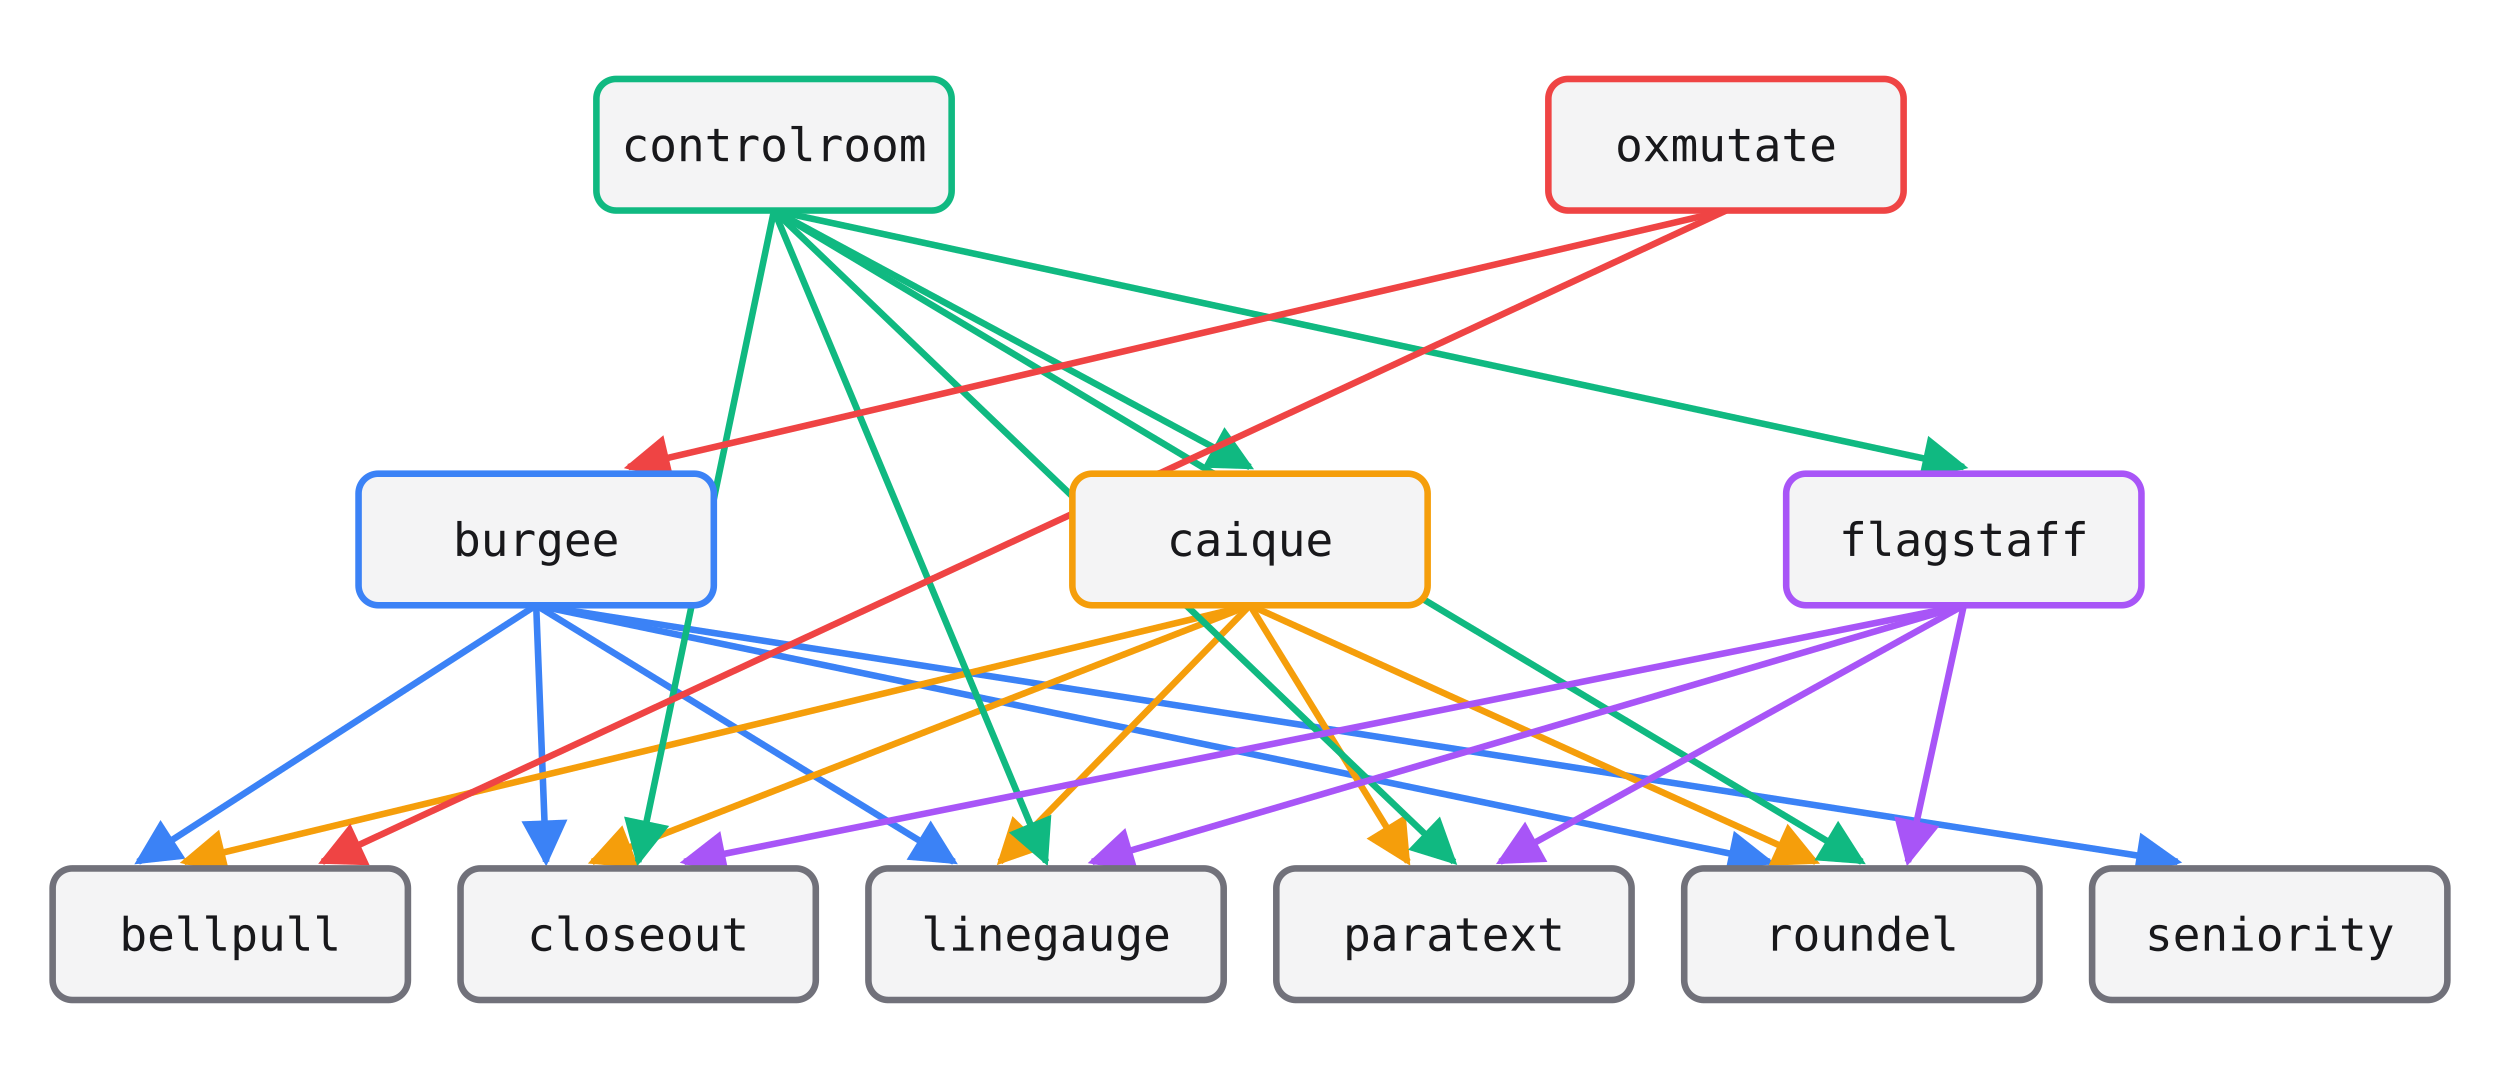
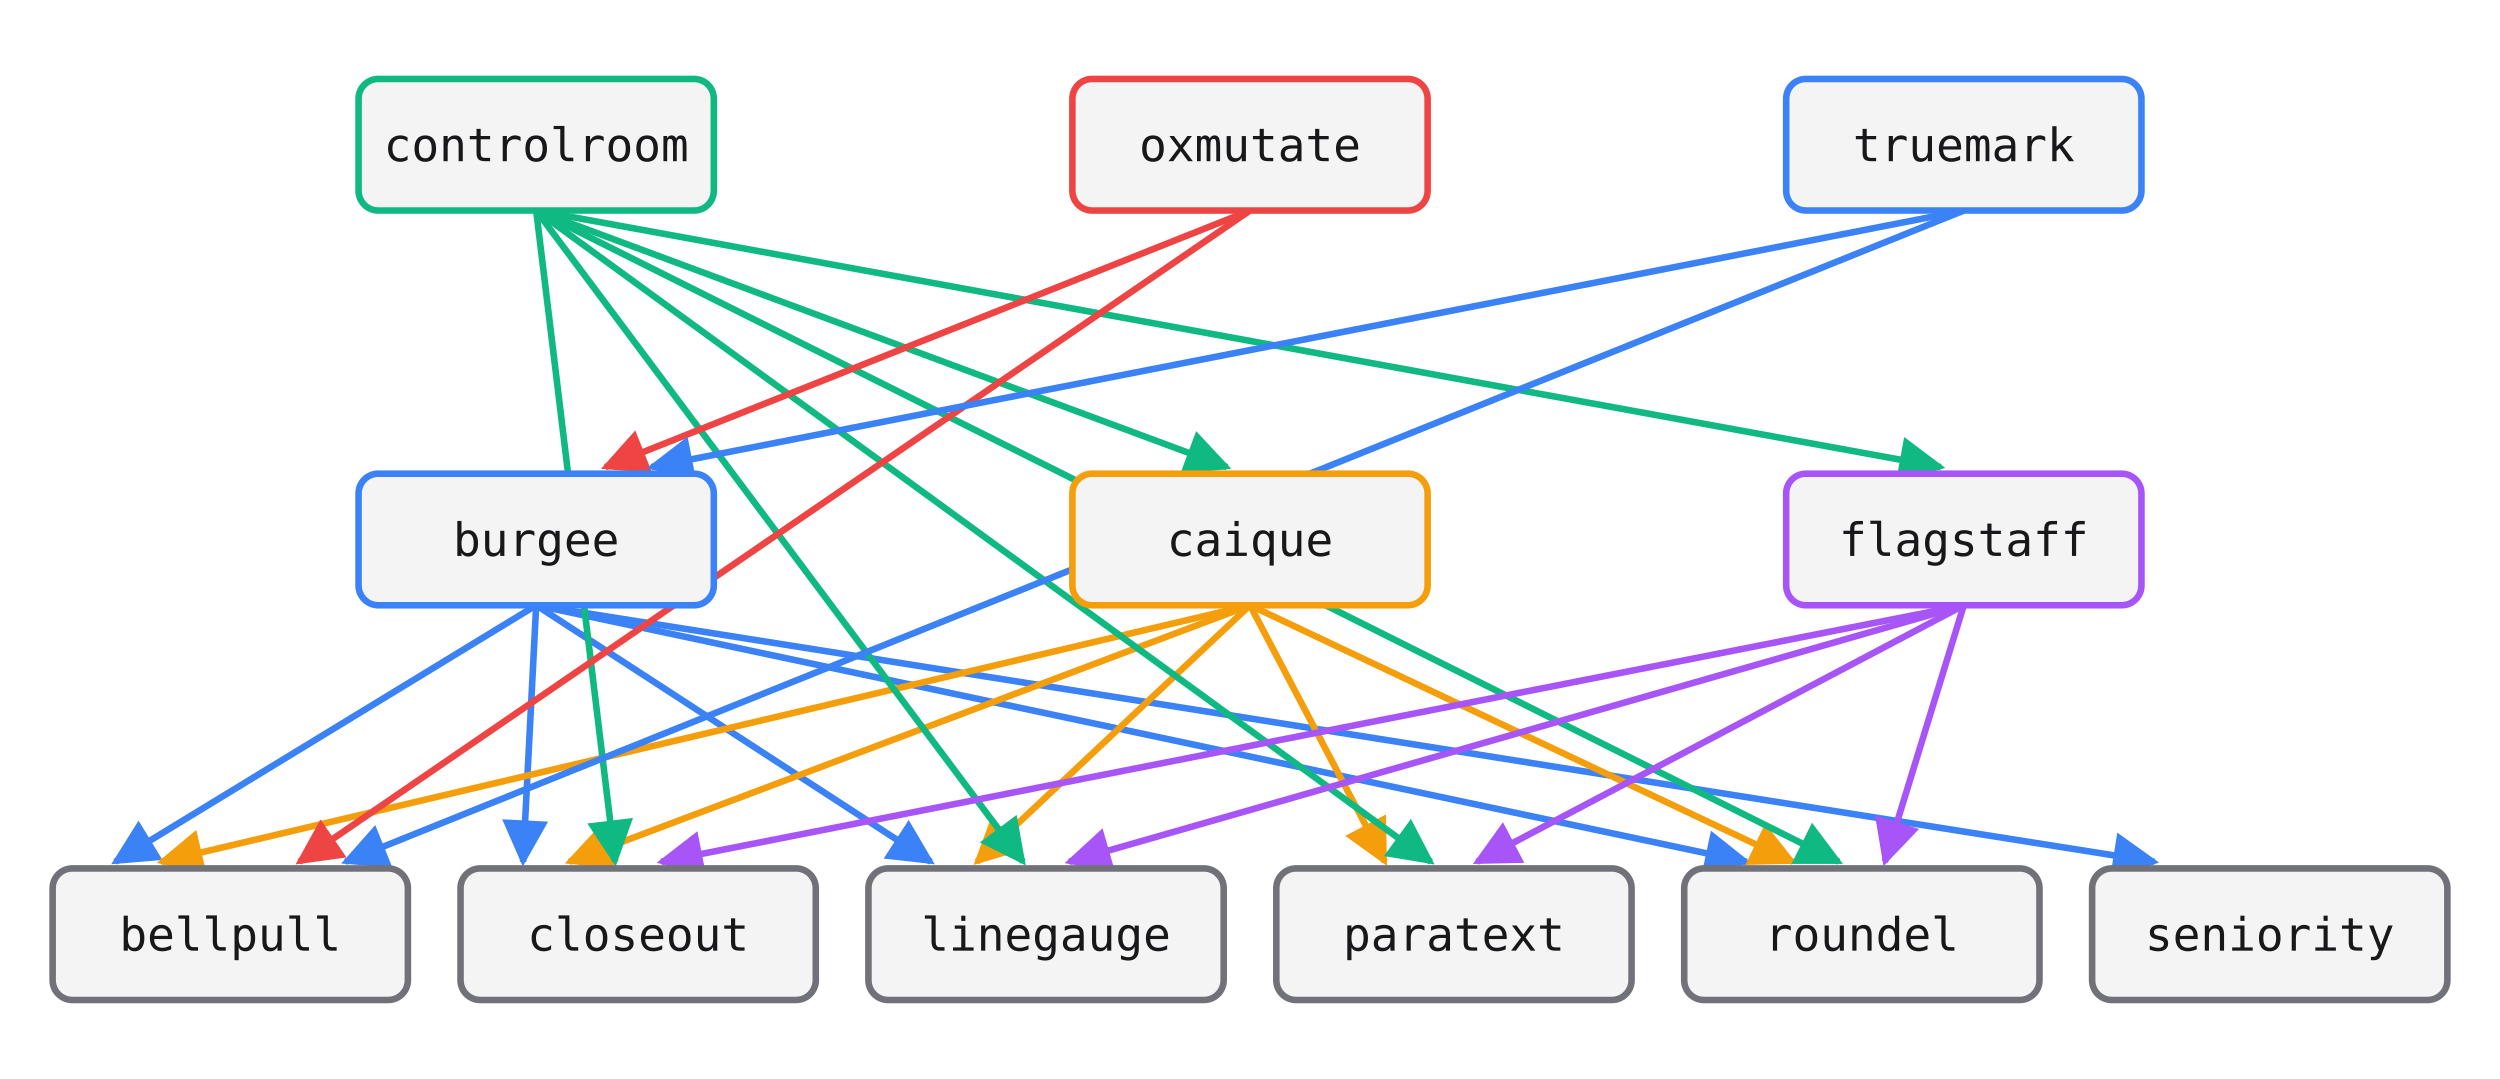
<svg xmlns="http://www.w3.org/2000/svg" viewBox="0 0 760 328" width="760" height="328" role="img" aria-labelledby="t d">
  <defs>
    <marker id="a0" viewBox="0 0 10 10" refX="9" refY="5" markerWidth="7" markerHeight="7" orient="auto-start-reverse">
      <path d="M0,0 L10,5 L0,10 z" fill="#3b82f6" />
    </marker>
    <marker id="a1" viewBox="0 0 10 10" refX="9" refY="5" markerWidth="7" markerHeight="7" orient="auto-start-reverse">
      <path d="M0,0 L10,5 L0,10 z" fill="#f59e0b" />
    </marker>
    <marker id="a2" viewBox="0 0 10 10" refX="9" refY="5" markerWidth="7" markerHeight="7" orient="auto-start-reverse">
      <path d="M0,0 L10,5 L0,10 z" fill="#10b981" />
    </marker>
    <marker id="a3" viewBox="0 0 10 10" refX="9" refY="5" markerWidth="7" markerHeight="7" orient="auto-start-reverse">
      <path d="M0,0 L10,5 L0,10 z" fill="#a855f7" />
    </marker>
    <marker id="a4" viewBox="0 0 10 10" refX="9" refY="5" markerWidth="7" markerHeight="7" orient="auto-start-reverse">
      <path d="M0,0 L10,5 L0,10 z" fill="#ef4444" />
    </marker>
+     <marker id="a5" viewBox="0 0 10 10" refX="9" refY="5" markerWidth="7" markerHeight="7" orient="auto-start-reverse">
+       <path d="M0,0 L10,5 L0,10 z" fill="#3b82f6" />
+     </marker>
  </defs>
-   <line x1="163.0" y1="184" x2="42.0" y2="262" stroke="#3b82f6" stroke-width="2" marker-end="url(#a0)" />
-   <line x1="163.0" y1="184" x2="166.0" y2="262" stroke="#3b82f6" stroke-width="2" marker-end="url(#a0)" />
-   <line x1="163.0" y1="184" x2="290.0" y2="262" stroke="#3b82f6" stroke-width="2" marker-end="url(#a0)" />
-   <line x1="163.0" y1="184" x2="538.0" y2="262" stroke="#3b82f6" stroke-width="2" marker-end="url(#a0)" />
-   <line x1="163.0" y1="184" x2="662.0" y2="262" stroke="#3b82f6" stroke-width="2" marker-end="url(#a0)" />
-   <line x1="380.0" y1="184" x2="56.0" y2="262" stroke="#f59e0b" stroke-width="2" marker-end="url(#a1)" />
-   <line x1="380.0" y1="184" x2="180.0" y2="262" stroke="#f59e0b" stroke-width="2" marker-end="url(#a1)" />
-   <line x1="380.0" y1="184" x2="304.0" y2="262" stroke="#f59e0b" stroke-width="2" marker-end="url(#a1)" />
-   <line x1="380.0" y1="184" x2="428.0" y2="262" stroke="#f59e0b" stroke-width="2" marker-end="url(#a1)" />
-   <line x1="380.0" y1="184" x2="552.0" y2="262" stroke="#f59e0b" stroke-width="2" marker-end="url(#a1)" />
-   <line x1="235.3" y1="64" x2="380.0" y2="142" stroke="#10b981" stroke-width="2" marker-end="url(#a2)" />
-   <line x1="235.3" y1="64" x2="194.0" y2="262" stroke="#10b981" stroke-width="2" marker-end="url(#a2)" />
-   <line x1="235.3" y1="64" x2="597.0" y2="142" stroke="#10b981" stroke-width="2" marker-end="url(#a2)" />
-   <line x1="235.3" y1="64" x2="318.0" y2="262" stroke="#10b981" stroke-width="2" marker-end="url(#a2)" />
-   <line x1="235.3" y1="64" x2="442.0" y2="262" stroke="#10b981" stroke-width="2" marker-end="url(#a2)" />
-   <line x1="235.3" y1="64" x2="566.0" y2="262" stroke="#10b981" stroke-width="2" marker-end="url(#a2)" />
-   <line x1="597.0" y1="184" x2="208.0" y2="262" stroke="#a855f7" stroke-width="2" marker-end="url(#a3)" />
-   <line x1="597.0" y1="184" x2="332.0" y2="262" stroke="#a855f7" stroke-width="2" marker-end="url(#a3)" />
-   <line x1="597.0" y1="184" x2="456.0" y2="262" stroke="#a855f7" stroke-width="2" marker-end="url(#a3)" />
-   <line x1="597.0" y1="184" x2="580.0" y2="262" stroke="#a855f7" stroke-width="2" marker-end="url(#a3)" />
-   <line x1="524.7" y1="64" x2="98.0" y2="262" stroke="#ef4444" stroke-width="2" marker-end="url(#a4)" />
-   <line x1="524.7" y1="64" x2="191.0" y2="142" stroke="#ef4444" stroke-width="2" marker-end="url(#a4)" />
+   <line x1="163.0" y1="184" x2="35.0" y2="262" stroke="#3b82f6" stroke-width="2" marker-end="url(#a0)" />
+   <line x1="163.0" y1="184" x2="159.0" y2="262" stroke="#3b82f6" stroke-width="2" marker-end="url(#a0)" />
+   <line x1="163.0" y1="184" x2="283.0" y2="262" stroke="#3b82f6" stroke-width="2" marker-end="url(#a0)" />
+   <line x1="163.0" y1="184" x2="531.0" y2="262" stroke="#3b82f6" stroke-width="2" marker-end="url(#a0)" />
+   <line x1="163.0" y1="184" x2="655.0" y2="262" stroke="#3b82f6" stroke-width="2" marker-end="url(#a0)" />
+   <line x1="380.0" y1="184" x2="49.0" y2="262" stroke="#f59e0b" stroke-width="2" marker-end="url(#a1)" />
+   <line x1="380.0" y1="184" x2="173.0" y2="262" stroke="#f59e0b" stroke-width="2" marker-end="url(#a1)" />
+   <line x1="380.0" y1="184" x2="297.0" y2="262" stroke="#f59e0b" stroke-width="2" marker-end="url(#a1)" />
+   <line x1="380.0" y1="184" x2="421.0" y2="262" stroke="#f59e0b" stroke-width="2" marker-end="url(#a1)" />
+   <line x1="380.0" y1="184" x2="545.0" y2="262" stroke="#f59e0b" stroke-width="2" marker-end="url(#a1)" />
+   <line x1="163.0" y1="64" x2="373.0" y2="142" stroke="#10b981" stroke-width="2" marker-end="url(#a2)" />
+   <line x1="163.0" y1="64" x2="187.0" y2="262" stroke="#10b981" stroke-width="2" marker-end="url(#a2)" />
+   <line x1="163.0" y1="64" x2="590.0" y2="142" stroke="#10b981" stroke-width="2" marker-end="url(#a2)" />
+   <line x1="163.0" y1="64" x2="311.0" y2="262" stroke="#10b981" stroke-width="2" marker-end="url(#a2)" />
+   <line x1="163.0" y1="64" x2="435.0" y2="262" stroke="#10b981" stroke-width="2" marker-end="url(#a2)" />
+   <line x1="163.0" y1="64" x2="559.0" y2="262" stroke="#10b981" stroke-width="2" marker-end="url(#a2)" />
+   <line x1="597.0" y1="184" x2="201.0" y2="262" stroke="#a855f7" stroke-width="2" marker-end="url(#a3)" />
+   <line x1="597.0" y1="184" x2="325.0" y2="262" stroke="#a855f7" stroke-width="2" marker-end="url(#a3)" />
+   <line x1="597.0" y1="184" x2="449.0" y2="262" stroke="#a855f7" stroke-width="2" marker-end="url(#a3)" />
+   <line x1="597.0" y1="184" x2="573.0" y2="262" stroke="#a855f7" stroke-width="2" marker-end="url(#a3)" />
+   <line x1="380.0" y1="64" x2="91.0" y2="262" stroke="#ef4444" stroke-width="2" marker-end="url(#a4)" />
+   <line x1="380.0" y1="64" x2="184.0" y2="142" stroke="#ef4444" stroke-width="2" marker-end="url(#a4)" />
+   <line x1="597.0" y1="64" x2="105.0" y2="262" stroke="#3b82f6" stroke-width="2" marker-end="url(#a5)" />
+   <line x1="597.0" y1="64" x2="198.0" y2="142" stroke="#3b82f6" stroke-width="2" marker-end="url(#a5)" />
  <rect x="109.0" y="144" width="108" height="40" rx="6" fill="#f4f4f5" stroke="#3b82f6" stroke-width="2" />
  <text x="163.0" y="169" text-anchor="middle" font-family="ui-monospace, SFMono-Regular, Menlo, Consolas, monospace" font-size="14" fill="#18181b">burgee</text>
  <rect x="326.0" y="144" width="108" height="40" rx="6" fill="#f4f4f5" stroke="#f59e0b" stroke-width="2" />
  <text x="380.0" y="169" text-anchor="middle" font-family="ui-monospace, SFMono-Regular, Menlo, Consolas, monospace" font-size="14" fill="#18181b">caique</text>
-   <rect x="181.3" y="24" width="108" height="40" rx="6" fill="#f4f4f5" stroke="#10b981" stroke-width="2" />
-   <text x="235.3" y="49" text-anchor="middle" font-family="ui-monospace, SFMono-Regular, Menlo, Consolas, monospace" font-size="14" fill="#18181b">controlroom</text>
+   <rect x="109.0" y="24" width="108" height="40" rx="6" fill="#f4f4f5" stroke="#10b981" stroke-width="2" />
+   <text x="163.0" y="49" text-anchor="middle" font-family="ui-monospace, SFMono-Regular, Menlo, Consolas, monospace" font-size="14" fill="#18181b">controlroom</text>
  <rect x="543.0" y="144" width="108" height="40" rx="6" fill="#f4f4f5" stroke="#a855f7" stroke-width="2" />
  <text x="597.0" y="169" text-anchor="middle" font-family="ui-monospace, SFMono-Regular, Menlo, Consolas, monospace" font-size="14" fill="#18181b">flagstaff</text>
-   <rect x="470.7" y="24" width="108" height="40" rx="6" fill="#f4f4f5" stroke="#ef4444" stroke-width="2" />
-   <text x="524.7" y="49" text-anchor="middle" font-family="ui-monospace, SFMono-Regular, Menlo, Consolas, monospace" font-size="14" fill="#18181b">oxmutate</text>
+   <rect x="326.0" y="24" width="108" height="40" rx="6" fill="#f4f4f5" stroke="#ef4444" stroke-width="2" />
+   <text x="380.0" y="49" text-anchor="middle" font-family="ui-monospace, SFMono-Regular, Menlo, Consolas, monospace" font-size="14" fill="#18181b">oxmutate</text>
+   <rect x="543.0" y="24" width="108" height="40" rx="6" fill="#f4f4f5" stroke="#3b82f6" stroke-width="2" />
+   <text x="597.0" y="49" text-anchor="middle" font-family="ui-monospace, SFMono-Regular, Menlo, Consolas, monospace" font-size="14" fill="#18181b">truemark</text>
  <rect x="16.0" y="264" width="108" height="40" rx="6" fill="#f4f4f5" stroke="#71717a" stroke-width="2" />
  <text x="70.0" y="289" text-anchor="middle" font-family="ui-monospace, SFMono-Regular, Menlo, Consolas, monospace" font-size="14" fill="#18181b">bellpull</text>
  <rect x="140.0" y="264" width="108" height="40" rx="6" fill="#f4f4f5" stroke="#71717a" stroke-width="2" />
  <text x="194.0" y="289" text-anchor="middle" font-family="ui-monospace, SFMono-Regular, Menlo, Consolas, monospace" font-size="14" fill="#18181b">closeout</text>
  <rect x="264.0" y="264" width="108" height="40" rx="6" fill="#f4f4f5" stroke="#71717a" stroke-width="2" />
  <text x="318.0" y="289" text-anchor="middle" font-family="ui-monospace, SFMono-Regular, Menlo, Consolas, monospace" font-size="14" fill="#18181b">linegauge</text>
  <rect x="388.0" y="264" width="108" height="40" rx="6" fill="#f4f4f5" stroke="#71717a" stroke-width="2" />
  <text x="442.0" y="289" text-anchor="middle" font-family="ui-monospace, SFMono-Regular, Menlo, Consolas, monospace" font-size="14" fill="#18181b">paratext</text>
  <rect x="512.0" y="264" width="108" height="40" rx="6" fill="#f4f4f5" stroke="#71717a" stroke-width="2" />
  <text x="566.0" y="289" text-anchor="middle" font-family="ui-monospace, SFMono-Regular, Menlo, Consolas, monospace" font-size="14" fill="#18181b">roundel</text>
  <rect x="636.0" y="264" width="108" height="40" rx="6" fill="#f4f4f5" stroke="#71717a" stroke-width="2" />
  <text x="690.0" y="289" text-anchor="middle" font-family="ui-monospace, SFMono-Regular, Menlo, Consolas, monospace" font-size="14" fill="#18181b">seniority</text>
</svg>
